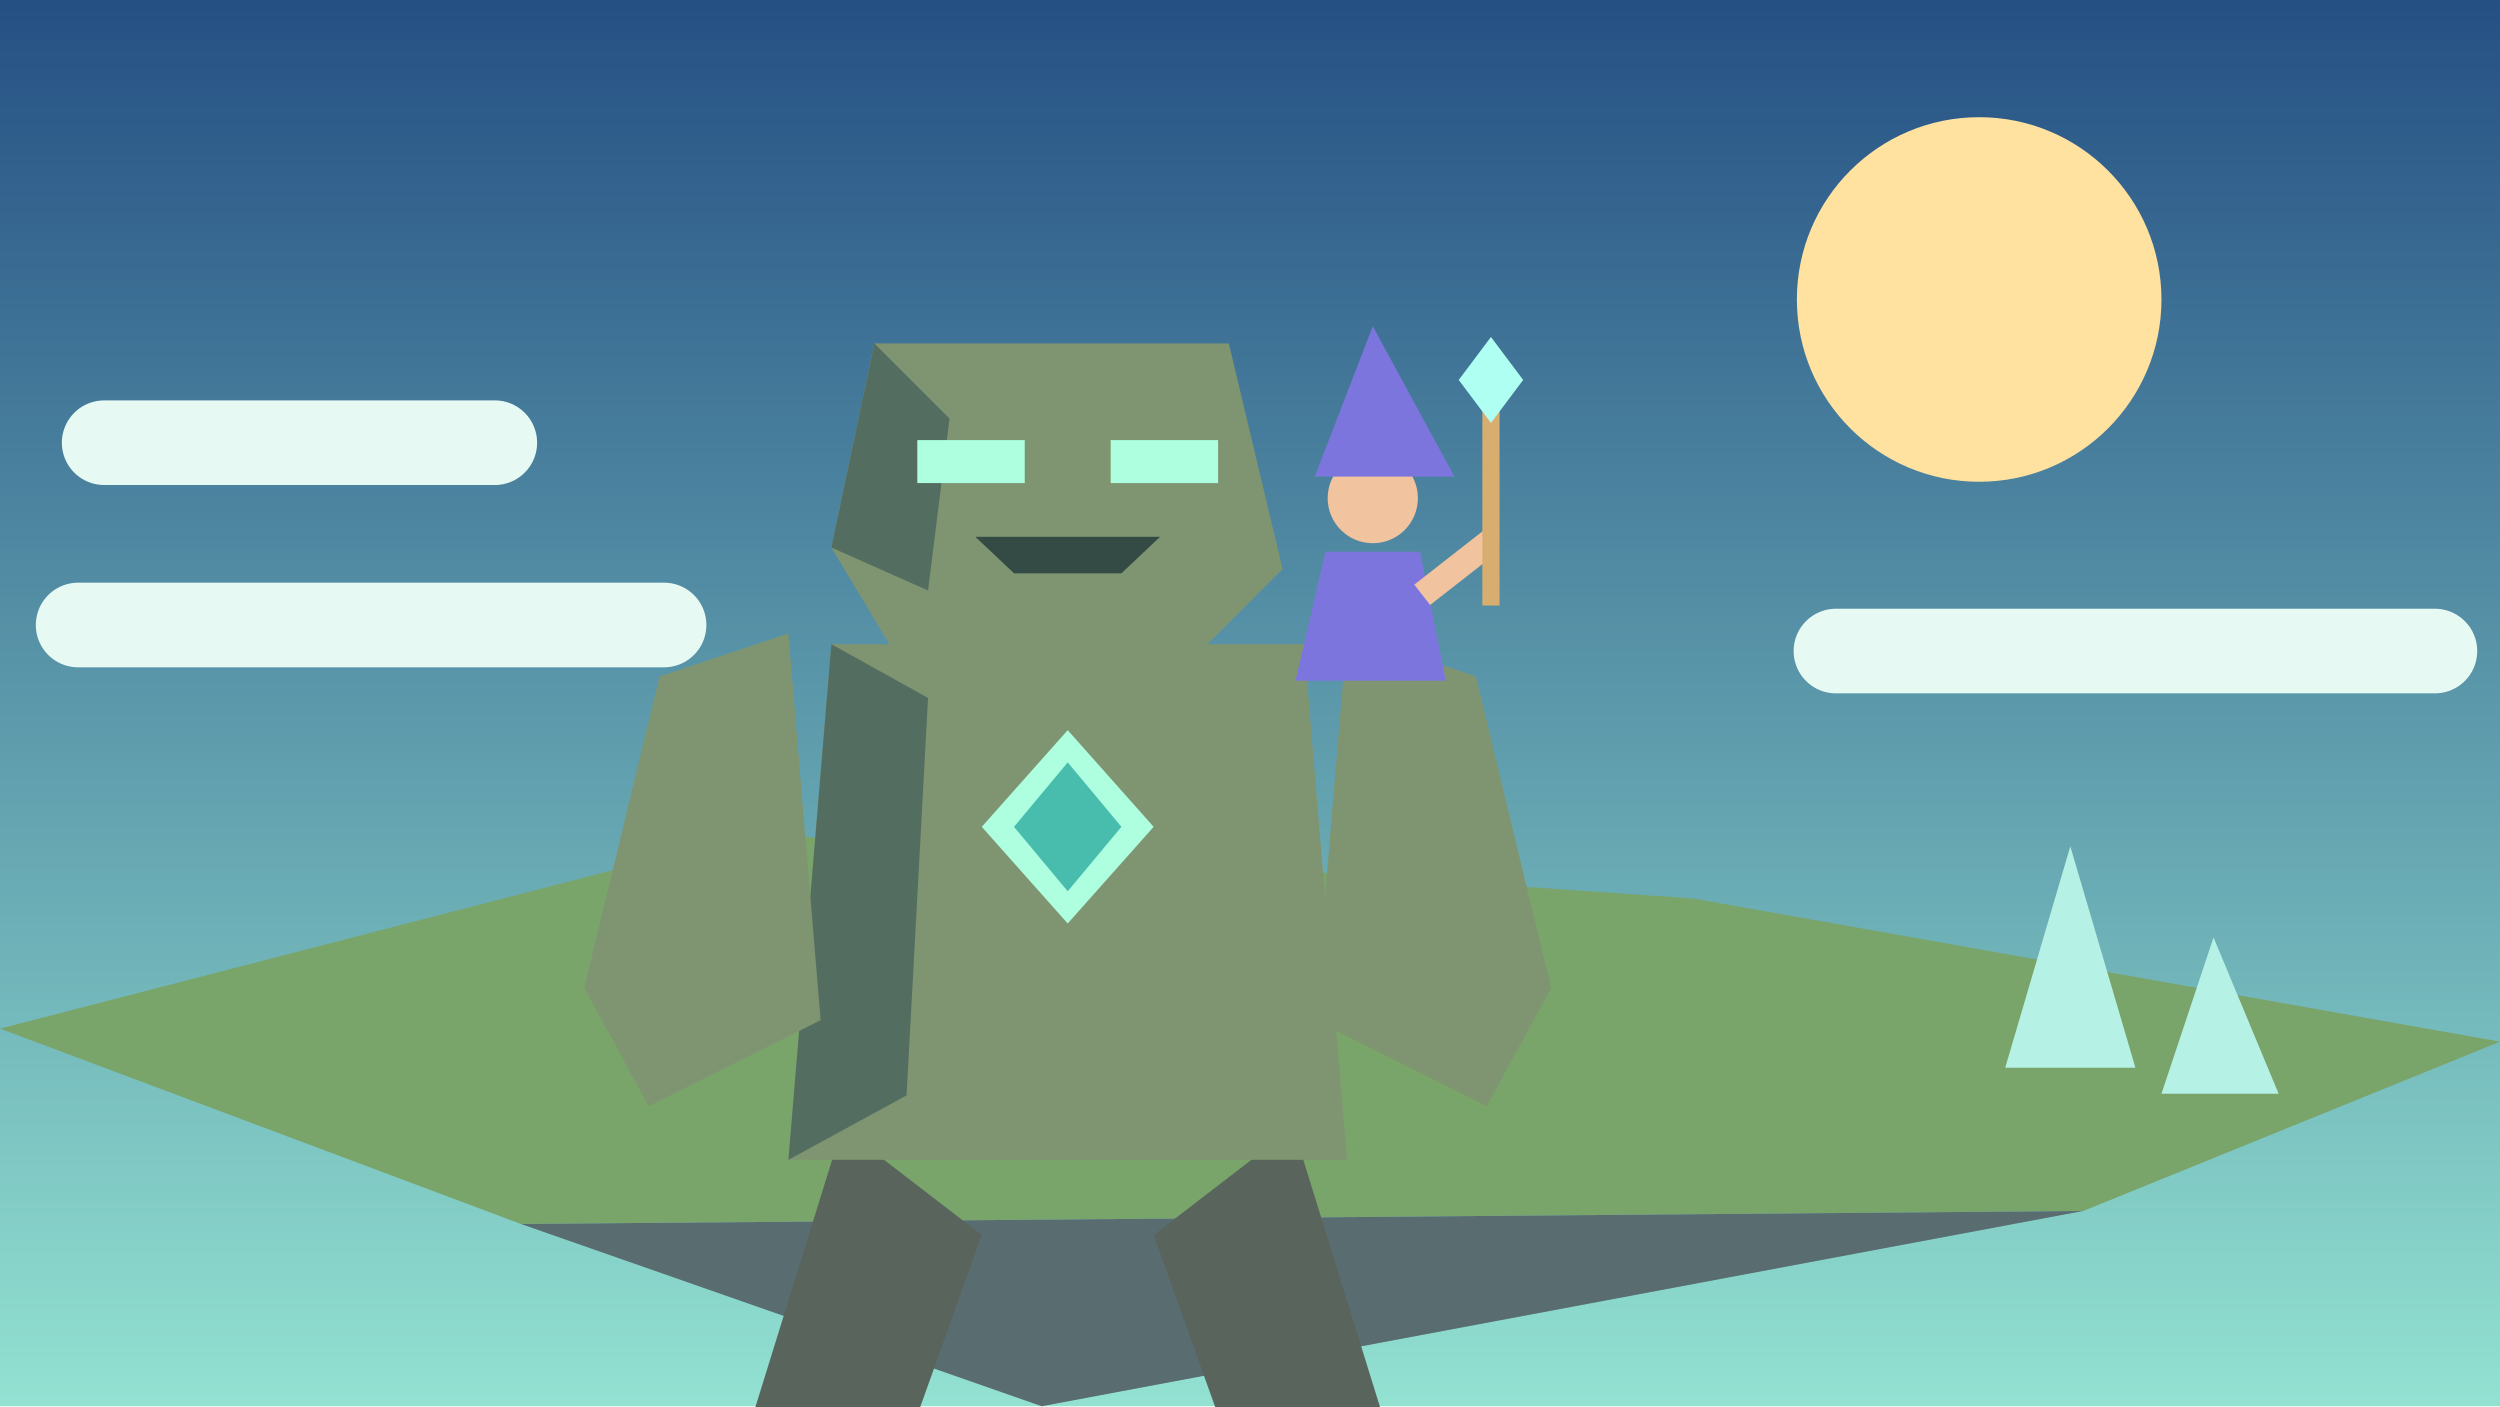
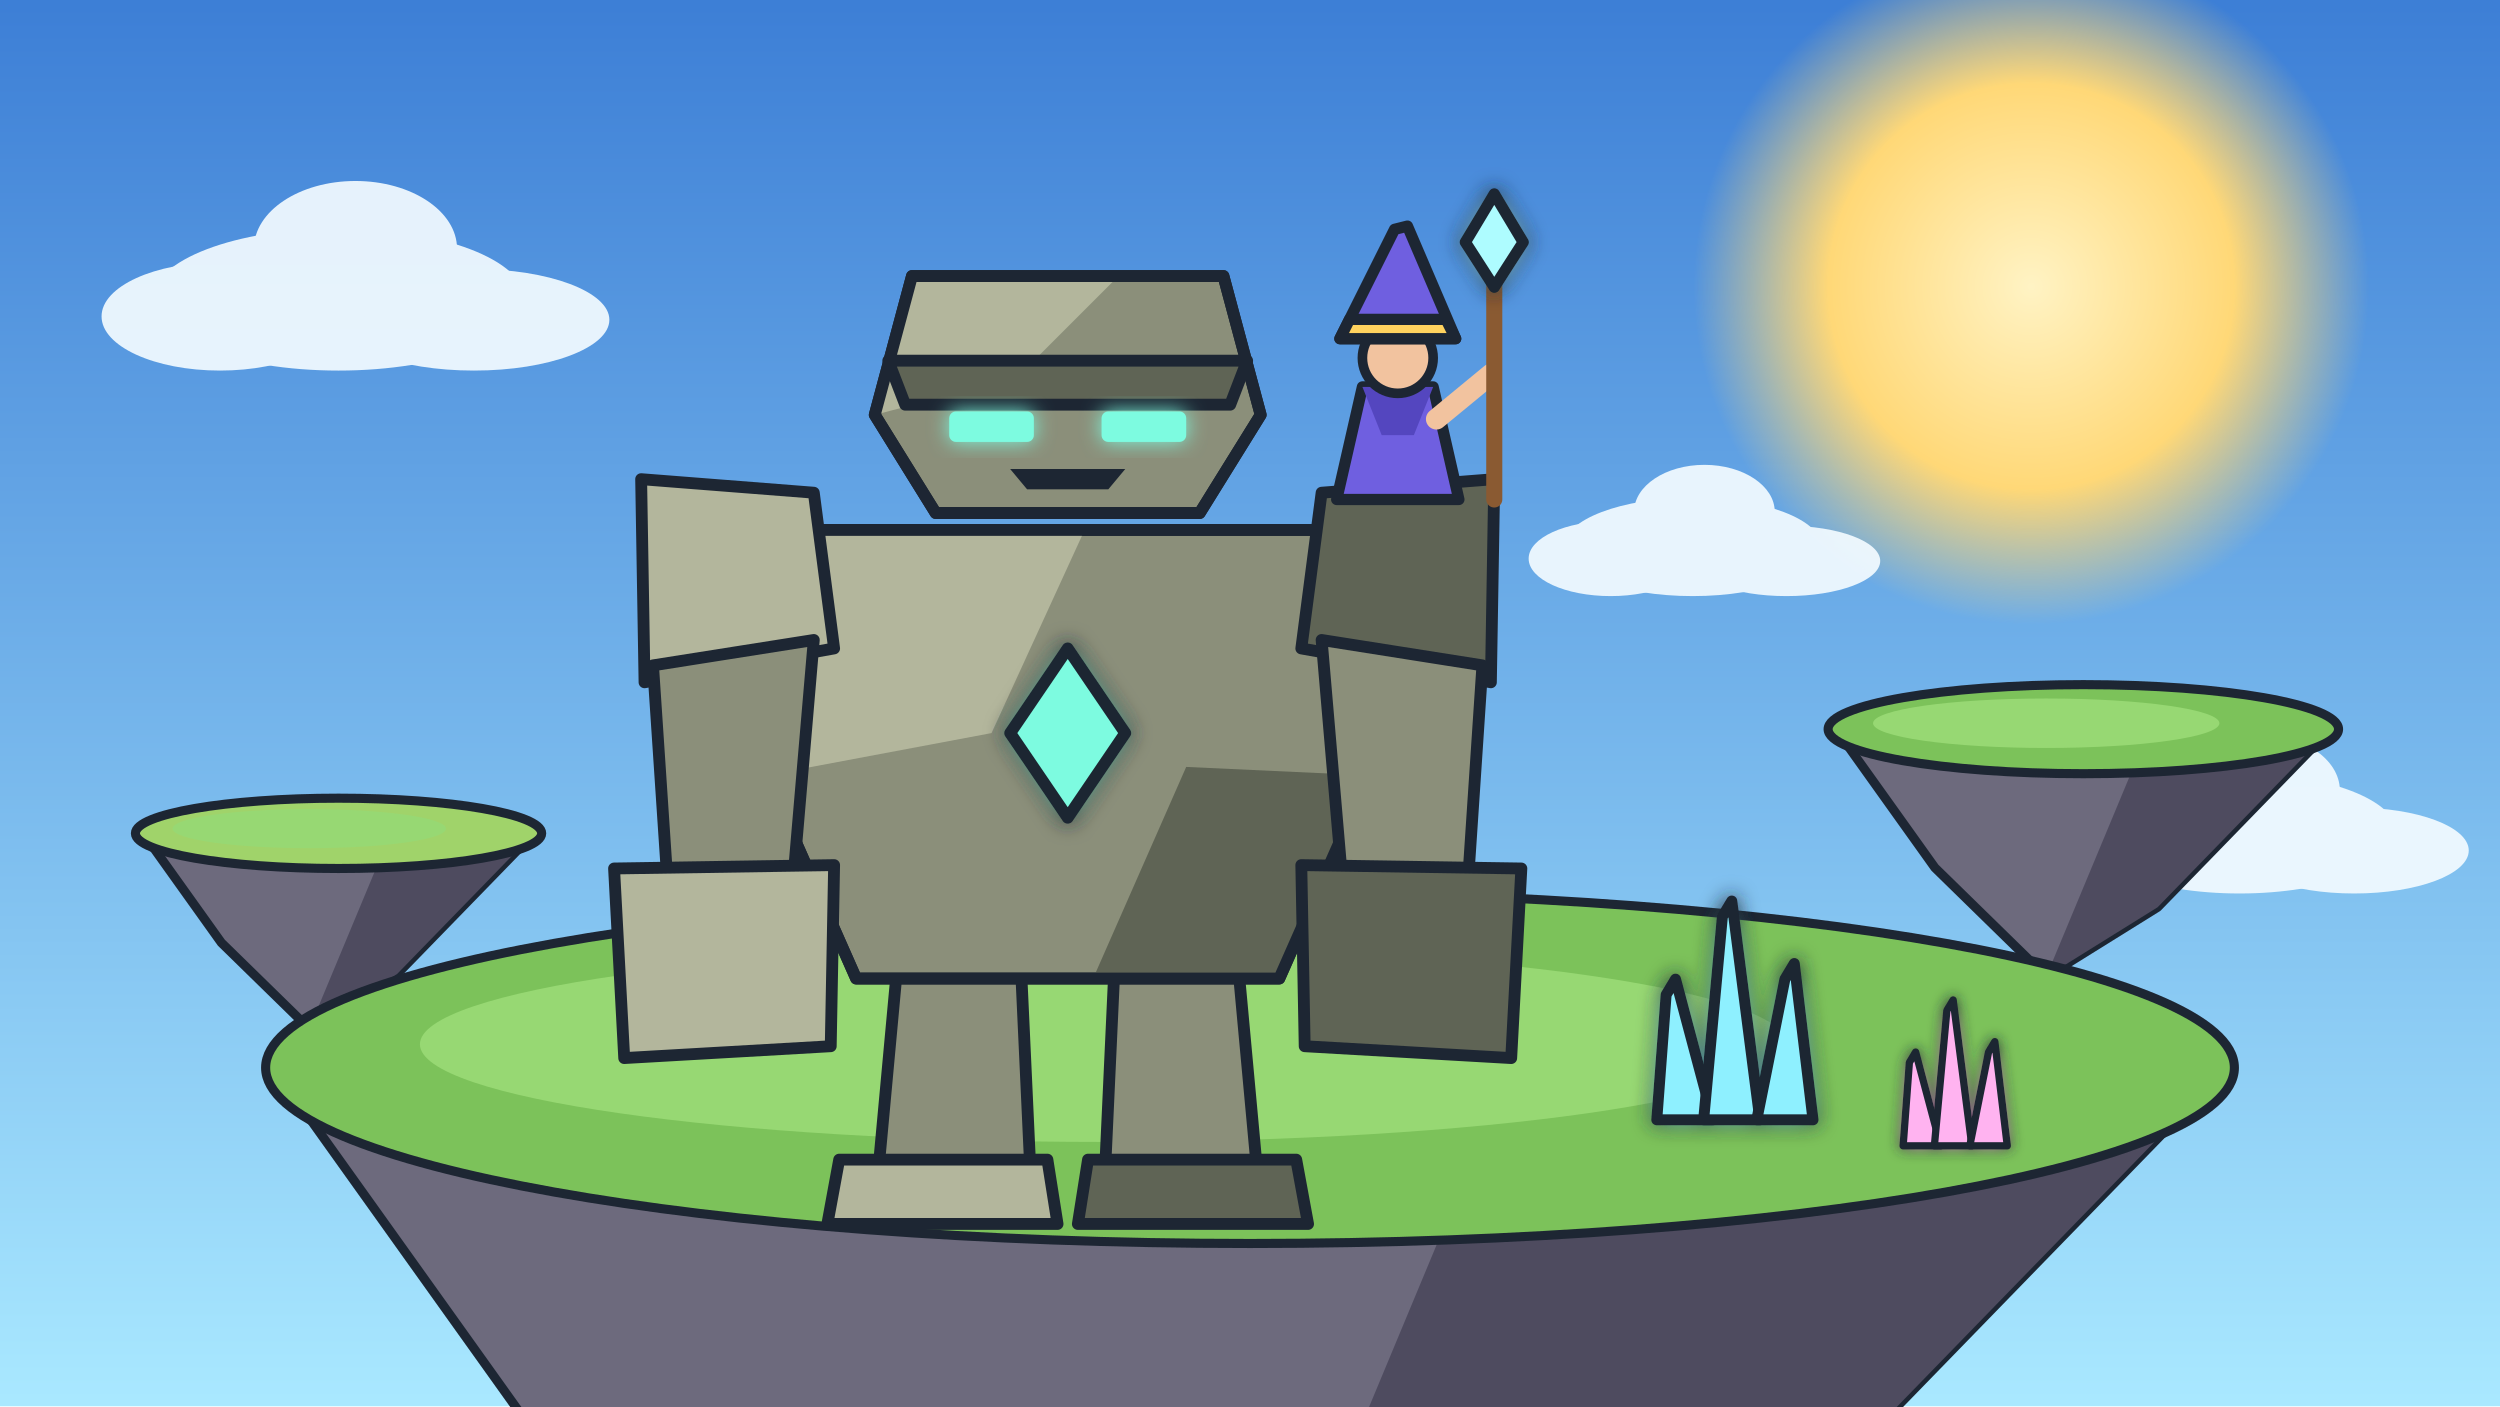
<svg xmlns="http://www.w3.org/2000/svg" width="1920" height="1080" viewBox="0 0 1920 1080">
  <defs>
-     <linearGradient id="sky" x2="0" y2="1">
-       <stop stop-color="#255084" />
-       <stop offset="1" stop-color="#92e1d1" />
+     <linearGradient id="sky" x1="0" y1="0" x2="0" y2="1">
+       <stop offset="0" stop-color="#3d7fd6" />
+       <stop offset="1" stop-color="#a9e8ff" />
    </linearGradient>
+     <radialGradient id="sun">
+       <stop offset="0" stop-color="#fff3c4" />
+       <stop offset="0.6" stop-color="#ffd877" />
+       <stop offset="1" stop-color="#ffd877" stop-opacity="0" />
+     </radialGradient>
+     <filter id="glow" x="-50%" y="-50%" width="200%" height="200%">
+       <feGaussianBlur stdDeviation="6" result="b" />
+       <feMerge>
+         <feMergeNode in="b" />
+         <feMergeNode in="SourceGraphic" />
+       </feMerge>
+     </filter>
  </defs>
  <rect width="100%" height="100%" fill="url(#sky)" />
-   <circle cx="1520" cy="230" r="140" fill="#ffe2a0" />
-   <path d="M0 790L580 640L1300 690L1920 800L1600 930L400 940Z" fill="#79a46a" />
-   <path d="M400 940L800 1080L1600 930Z" fill="#596d70" />
-   <path d="M60 480h450M1410 500h460M80 340h300" stroke="#e6faf3" stroke-width="65" stroke-linecap="round" />
-   <g transform="translate(820 800) scale(1.65)">
-     <path d="M-105 40L-150 185H-74L-40 90M105 40L150 185H74L40 90" fill="#58645c" />
-     <path d="M-110-185L110-185L130 55L-130 55Z" fill="#7f9571" />
-     <path d="M-110-185L-65-160L-75 25L-130 55Z" fill="#536d61" />
-     <path d="M-190-170L-130-190L-115-10L-195 30L-225-25Z" fill="#7f9571" />
-     <path d="M190-170L130-190L115-10L195 30L225-25Z" fill="#7f9571" />
-     <path d="M-90-325L75-325L100-220L60-180H-80L-110-230Z" fill="#7f9571" />
-     <path d="M-90-325L-55-290L-65-210L-110-230Z" fill="#536d61" />
-     <path d="M-70-280H-20V-260H-70ZM20-280H70V-260H20Z" fill="#adffdf" />
-     <path d="M-43-235H43L25-218H-25Z" fill="#334b44" />
-     <path d="M0-145L40-100L0-55L-40-100Z" fill="#adffdf" />
-     <path d="M0-130L25-100L0-70L-25-100Z" fill="#48bdae" />
-     <g transform="translate(142 -218)">
-       <circle cy="-35" r="21" fill="#f2c39f" />
-       <path d="M-27-45L0-115L38-45Z" fill="#7d75de" />
-       <path d="M-22-10L22-10L34 50H-36Z" fill="#7d75de" />
-       <path d="M23 10L55-15" stroke="#f2c39f" stroke-width="12" />
-       <path d="M55 15V-90" stroke="#d7ae70" stroke-width="8" />
-       <path d="M55-110L70-90L55-70L40-90Z" fill="#affff2" />
+   <circle cx="1560" cy="220" r="260" fill="url(#sun)" />
+   <g transform="translate(260 230) scale(1.3)" fill="#f3fbff" opacity="0.92">
+     <ellipse cx="0" cy="0" rx="110" ry="42" />
+     <ellipse cx="-70" cy="10" rx="70" ry="32" />
+     <ellipse cx="80" cy="12" rx="80" ry="30" />
+     <ellipse cx="10" cy="-30" rx="60" ry="40" />
+   </g>
+   <g transform="translate(1300 420) scale(0.9)" fill="#f3fbff" opacity="0.92">
+     <ellipse cx="0" cy="0" rx="110" ry="42" />
+     <ellipse cx="-70" cy="10" rx="70" ry="32" />
+     <ellipse cx="80" cy="12" rx="80" ry="30" />
+     <ellipse cx="10" cy="-30" rx="60" ry="40" />
+   </g>
+   <g transform="translate(1720 640) scale(1.1)" fill="#f3fbff" opacity="0.92">
+     <ellipse cx="0" cy="0" rx="110" ry="42" />
+     <ellipse cx="-70" cy="10" rx="70" ry="32" />
+     <ellipse cx="80" cy="12" rx="80" ry="30" />
+     <ellipse cx="10" cy="-30" rx="60" ry="40" />
+   </g>
+   <polygon points="1410.0,560 1486.0,666.4 1571.5,750.0 1657.0,696.8 1790.0,560" fill="#6d6a7d" stroke="#1d2633" stroke-width="7" stroke-linejoin="round" />
+   <polygon points="1571.5,750.0 1657.0,696.8 1790.0,560 1638.0,590.4" fill="#4e4b5f" />
+   <ellipse cx="1600" cy="560" rx="196.0" ry="34.2" fill="#7cc25a" stroke="#1d2633" stroke-width="7" />
+   <ellipse cx="1571.5" cy="555.44" rx="133.0" ry="19.0" fill="#97d873" />
+   <polygon points="110.0,640 170.0,724.0 237.5,790.0 305.0,748.0 410.0,640" fill="#6d6a7d" stroke="#1d2633" stroke-width="7" stroke-linejoin="round" />
+   <polygon points="237.5,790.0 305.0,748.0 410.0,640 290.0,664.0" fill="#4e4b5f" />
+   <ellipse cx="260" cy="640" rx="156.0" ry="27.0" fill="#a0d36a" stroke="#1d2633" stroke-width="7" />
+   <ellipse cx="237.5" cy="636.4" rx="105.0" ry="15.0" fill="#97d873" />
+   <polygon points="210.0,820 510.0,1240.0 847.5,1570.0 1185.0,1360.0 1710.0,820" fill="#6d6a7d" stroke="#1d2633" stroke-width="7" stroke-linejoin="round" />
+   <polygon points="847.5,1570.0 1185.0,1360.0 1710.0,820 1110.0,940.0" fill="#4e4b5f" />
+   <ellipse cx="960" cy="820" rx="756.0" ry="135.0" fill="#7cc25a" stroke="#1d2633" stroke-width="7" />
+   <ellipse cx="847.5" cy="802.0" rx="525.0" ry="75.0" fill="#97d873" />
+   <g transform="translate(1330 860) scale(1.2)" filter="url(#glow)">
+     <polygon points="-48,0 -12,0 -36,-90 -42,-80" fill="#8ef0ff" stroke="#1d2633" stroke-width="7" stroke-linejoin="round" />
+     <polygon points="-18,0 18,0 0,-140 -6,-130" fill="#8ef0ff" stroke="#1d2633" stroke-width="7" stroke-linejoin="round" />
+     <polygon points="16,0 52,0 40,-100 34,-90" fill="#8ef0ff" stroke="#1d2633" stroke-width="7" stroke-linejoin="round" />
+   </g>
+   <g transform="translate(1500 880) scale(0.8)" filter="url(#glow)">
+     <polygon points="-48,0 -12,0 -36,-90 -42,-80" fill="#ffb3f0" stroke="#1d2633" stroke-width="7" stroke-linejoin="round" />
+     <polygon points="-18,0 18,0 0,-140 -6,-130" fill="#ffb3f0" stroke="#1d2633" stroke-width="7" stroke-linejoin="round" />
+     <polygon points="16,0 52,0 40,-100 34,-90" fill="#ffb3f0" stroke="#1d2633" stroke-width="7" stroke-linejoin="round" />
+   </g>
+   <g transform="translate(820 940) scale(1.3)">
+     <polygon points="-100,-160 -28,-160 -22,-30 -112,-30" fill="#8b8f7a" stroke="#1d2633" stroke-width="7" stroke-linejoin="round" />
+     <polygon points="-135,-38 -12,-38 -6,0 -142,0" fill="#b3b69c" stroke="#1d2633" stroke-width="7" stroke-linejoin="round" />
+     <polygon points="100,-160 28,-160 22,-30 112,-30" fill="#8b8f7a" stroke="#1d2633" stroke-width="7" stroke-linejoin="round" />
+     <polygon points="135,-38 12,-38 6,0 142,0" fill="#5f6455" stroke="#1d2633" stroke-width="7" stroke-linejoin="round" />
+     <polygon points="-155,-410 155,-410 178,-265 125,-145 -125,-145 -178,-265" fill="#8b8f7a" stroke="#1d2633" stroke-width="7" stroke-linejoin="round" />
+     <polygon points="-155,-410 10,-410 -45,-290 -178,-265" fill="#b3b69c" />
+     <polygon points="178,-265 125,-145 15,-145 70,-270" fill="#5f6455" />
+     <polygon points="-155,-410 155,-410 178,-265 125,-145 -125,-145 -178,-265" fill="none" stroke="#1d2633" stroke-width="7" stroke-linejoin="round" />
+     <g filter="url(#glow)">
+       <polygon points="0,-340 34,-290 0,-240 -34,-290" fill="#7dfbe0" stroke="#1d2633" stroke-width="7" stroke-linejoin="round" />
+     </g>
+     <polygon points="-252,-440 -150,-432 -138,-340 -250,-320" fill="#b3b69c" stroke="#1d2633" stroke-width="7" stroke-linejoin="round" />
+     <polygon points="-245,-330 -150,-345 -162,-205 -236,-195" fill="#8b8f7a" stroke="#1d2633" stroke-width="7" stroke-linejoin="round" />
+     <polygon points="-268,-210 -138,-212 -140,-105 -262,-98" fill="#b3b69c" stroke="#1d2633" stroke-width="7" stroke-linejoin="round" />
+     <polygon points="252,-440 150,-432 138,-340 250,-320" fill="#5f6455" stroke="#1d2633" stroke-width="7" stroke-linejoin="round" />
+     <polygon points="245,-330 150,-345 162,-205 236,-195" fill="#8b8f7a" stroke="#1d2633" stroke-width="7" stroke-linejoin="round" />
+     <polygon points="268,-210 138,-212 140,-105 262,-98" fill="#5f6455" stroke="#1d2633" stroke-width="7" stroke-linejoin="round" />
+     <polygon points="-92,-560 92,-560 114,-478 78,-420 -78,-420 -114,-478" fill="#8b8f7a" stroke="#1d2633" stroke-width="7" stroke-linejoin="round" />
+     <polygon points="-92,-560 30,-560 -30,-500 -114,-478" fill="#b3b69c" />
+     <polygon points="-92,-560 92,-560 114,-478 78,-420 -78,-420 -114,-478" fill="none" stroke="#1d2633" stroke-width="7" stroke-linejoin="round" />
+     <polygon points="-106,-510 106,-510 96,-484 -96,-484" fill="#5f6455" stroke="#1d2633" stroke-width="7" stroke-linejoin="round" />
+     <g filter="url(#glow)">
+       <rect x="-70" y="-480" width="50" height="18" rx="4" fill="#7dfbe0" />
+       <rect x="20" y="-480" width="50" height="18" rx="4" fill="#7dfbe0" />
+     </g>
+     <polygon points="-34,-446 34,-446 24,-434 -24,-434" fill="#1d2633" />
+     <g transform="translate(195 -428) scale(0.95)">
+       <polygon points="-38,0 38,0 22,-70 -22,-70" fill="#6f5fe0" stroke="#1d2633" stroke-width="7" stroke-linejoin="round" />
+       <polygon points="-22,-70 22,-70 10,-40 -10,-40" fill="#5446bf" />
+       <circle cx="0" cy="-88" r="22" fill="#f2c39f" stroke="#1d2633" stroke-width="6" />
+       <polygon points="-36,-100 36,-100 6,-170 -2,-168" fill="#6f5fe0" stroke="#1d2633" stroke-width="7" stroke-linejoin="round" />
+       <polygon points="-36,-100 36,-100 30,-112 -30,-112" fill="#ffd25e" stroke="#1d2633" stroke-width="7" stroke-linejoin="round" />
+       <path d="M24 -50 L58 -78" stroke="#f2c39f" stroke-width="13" stroke-linecap="round" />
+       <path d="M60 0 V-150" stroke="#8a5a32" stroke-width="10" stroke-linecap="round" />
+       <g filter="url(#glow)">
+         <polygon points="60,-190 78,-160 60,-132 42,-160" fill="#aefcff" stroke="#1d2633" stroke-width="7" stroke-linejoin="round" />
+       </g>
    </g>
  </g>
-   <g fill="#b6f1e5">
-     <path d="M1540 820L1590 650L1640 820Z" />
-     <path d="M1660 840L1700 720L1750 840Z" />
-   </g>
</svg>
